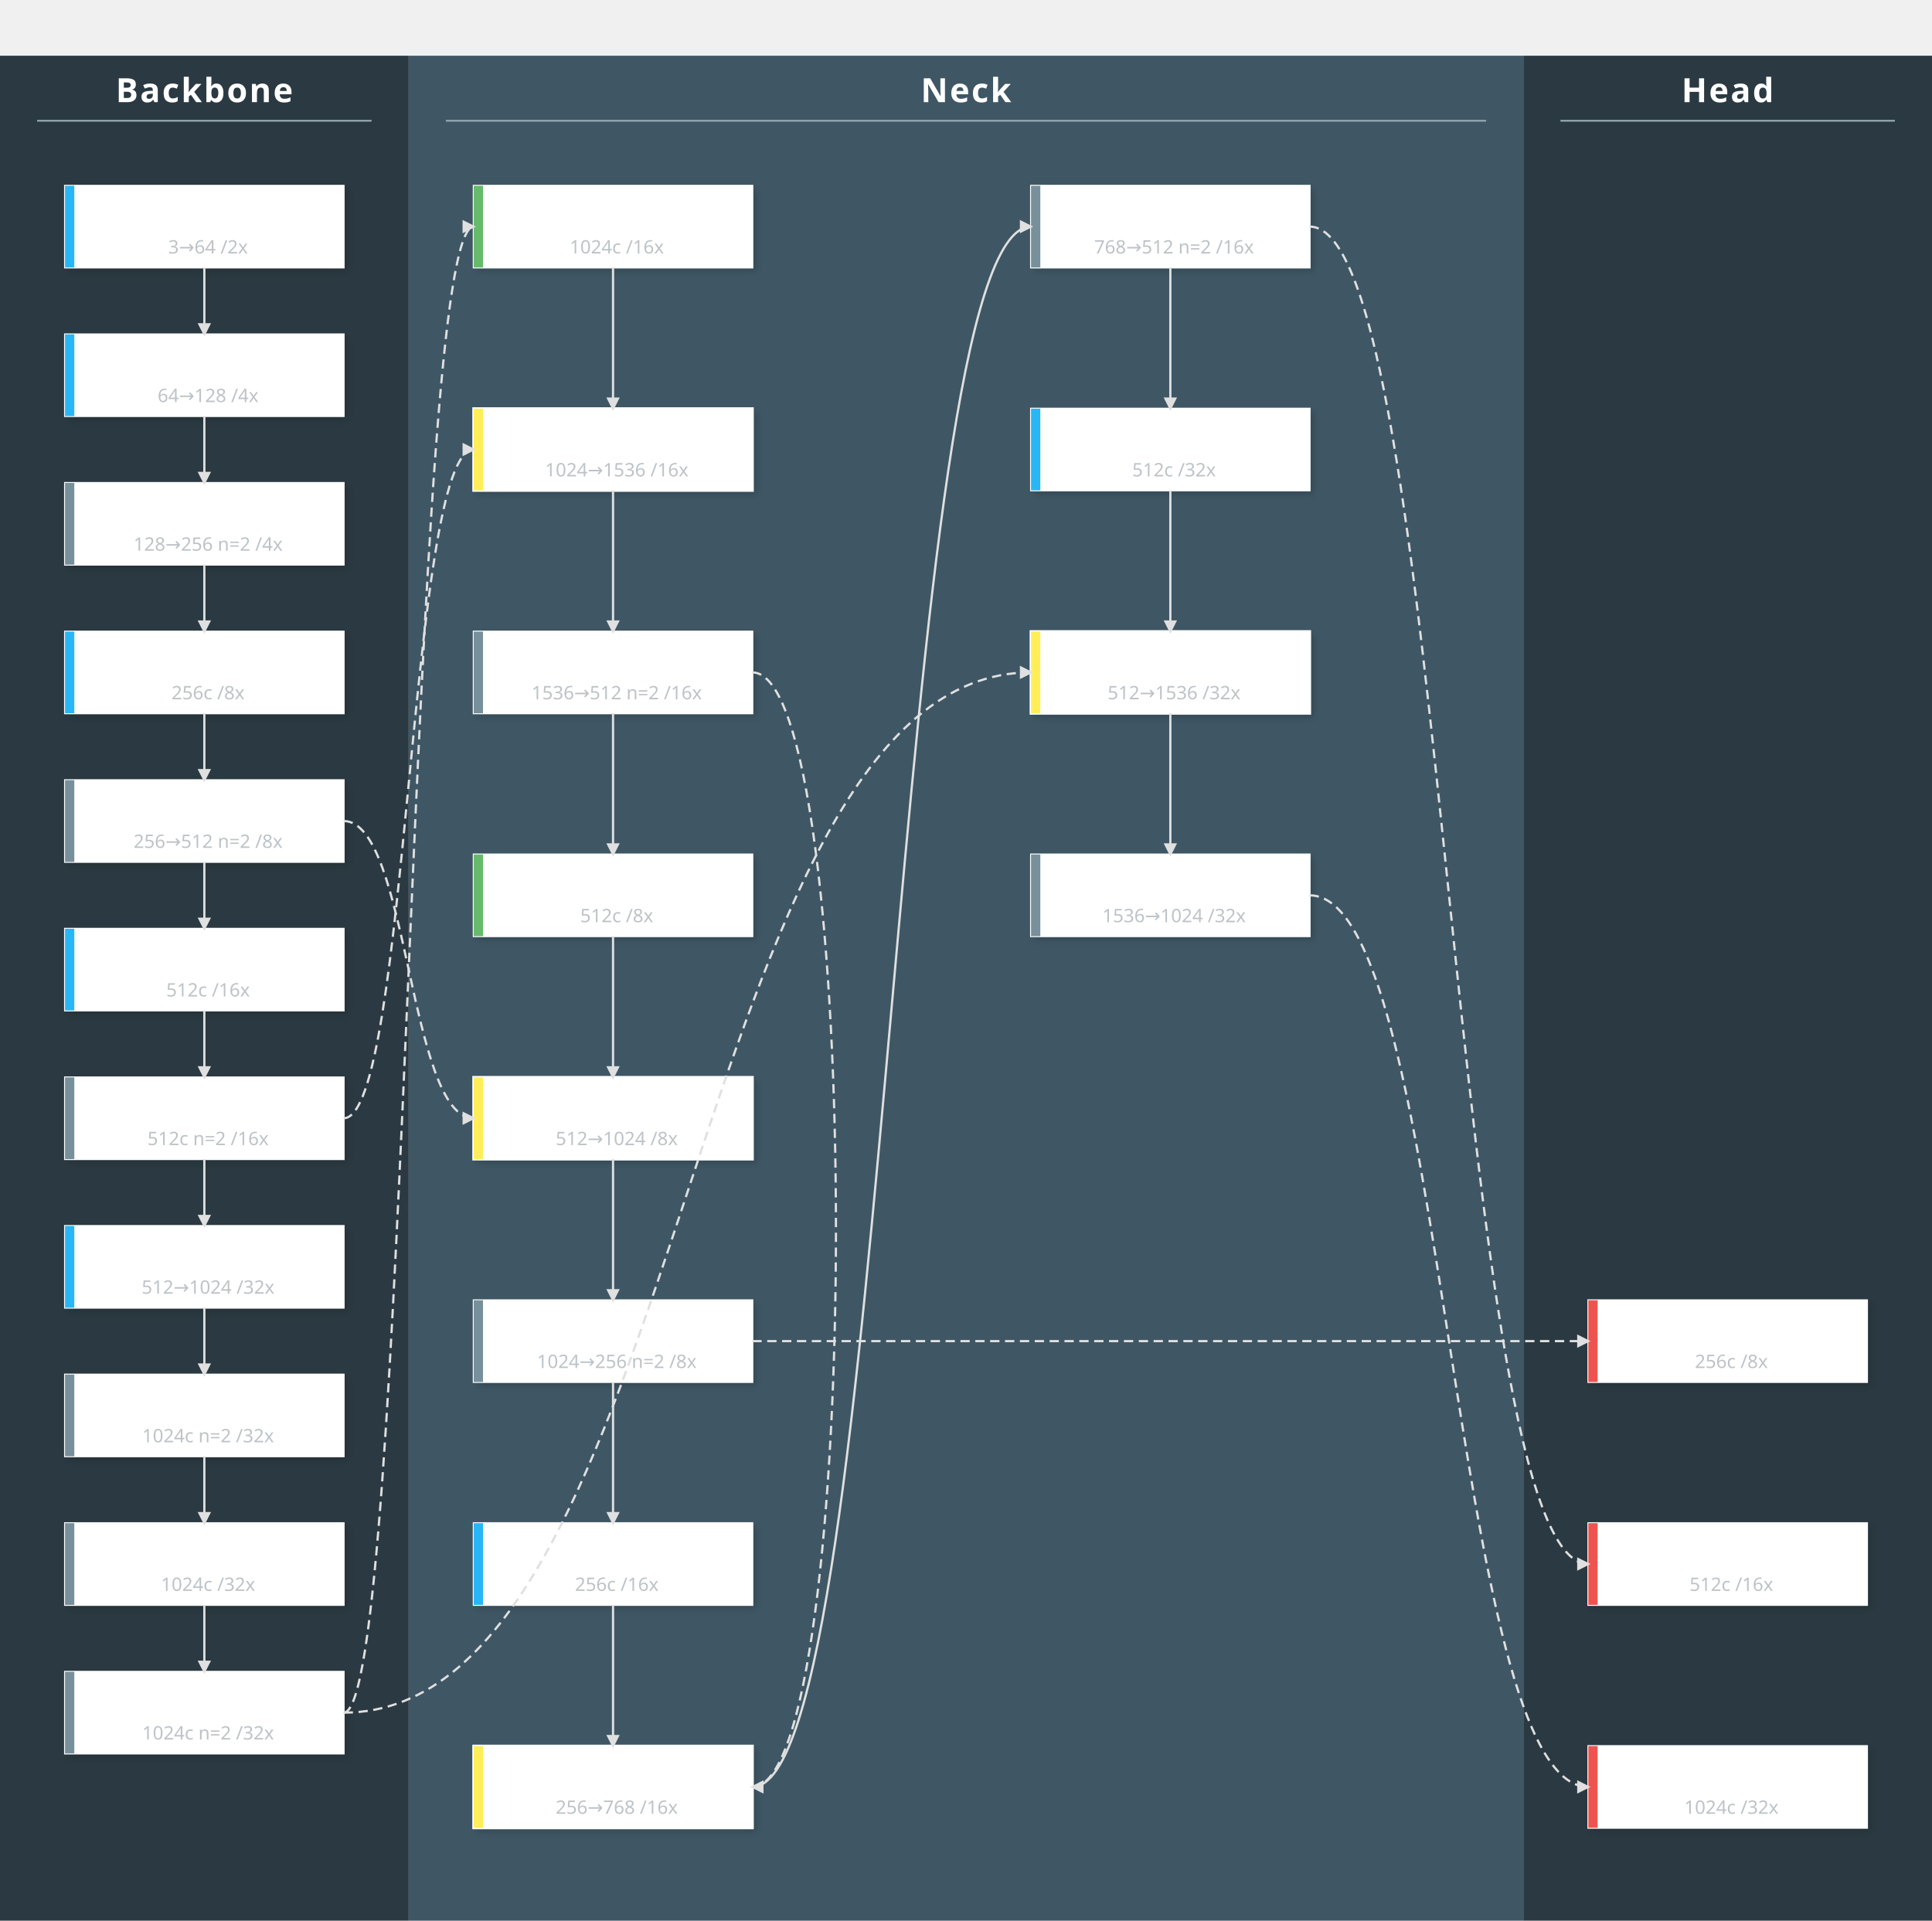
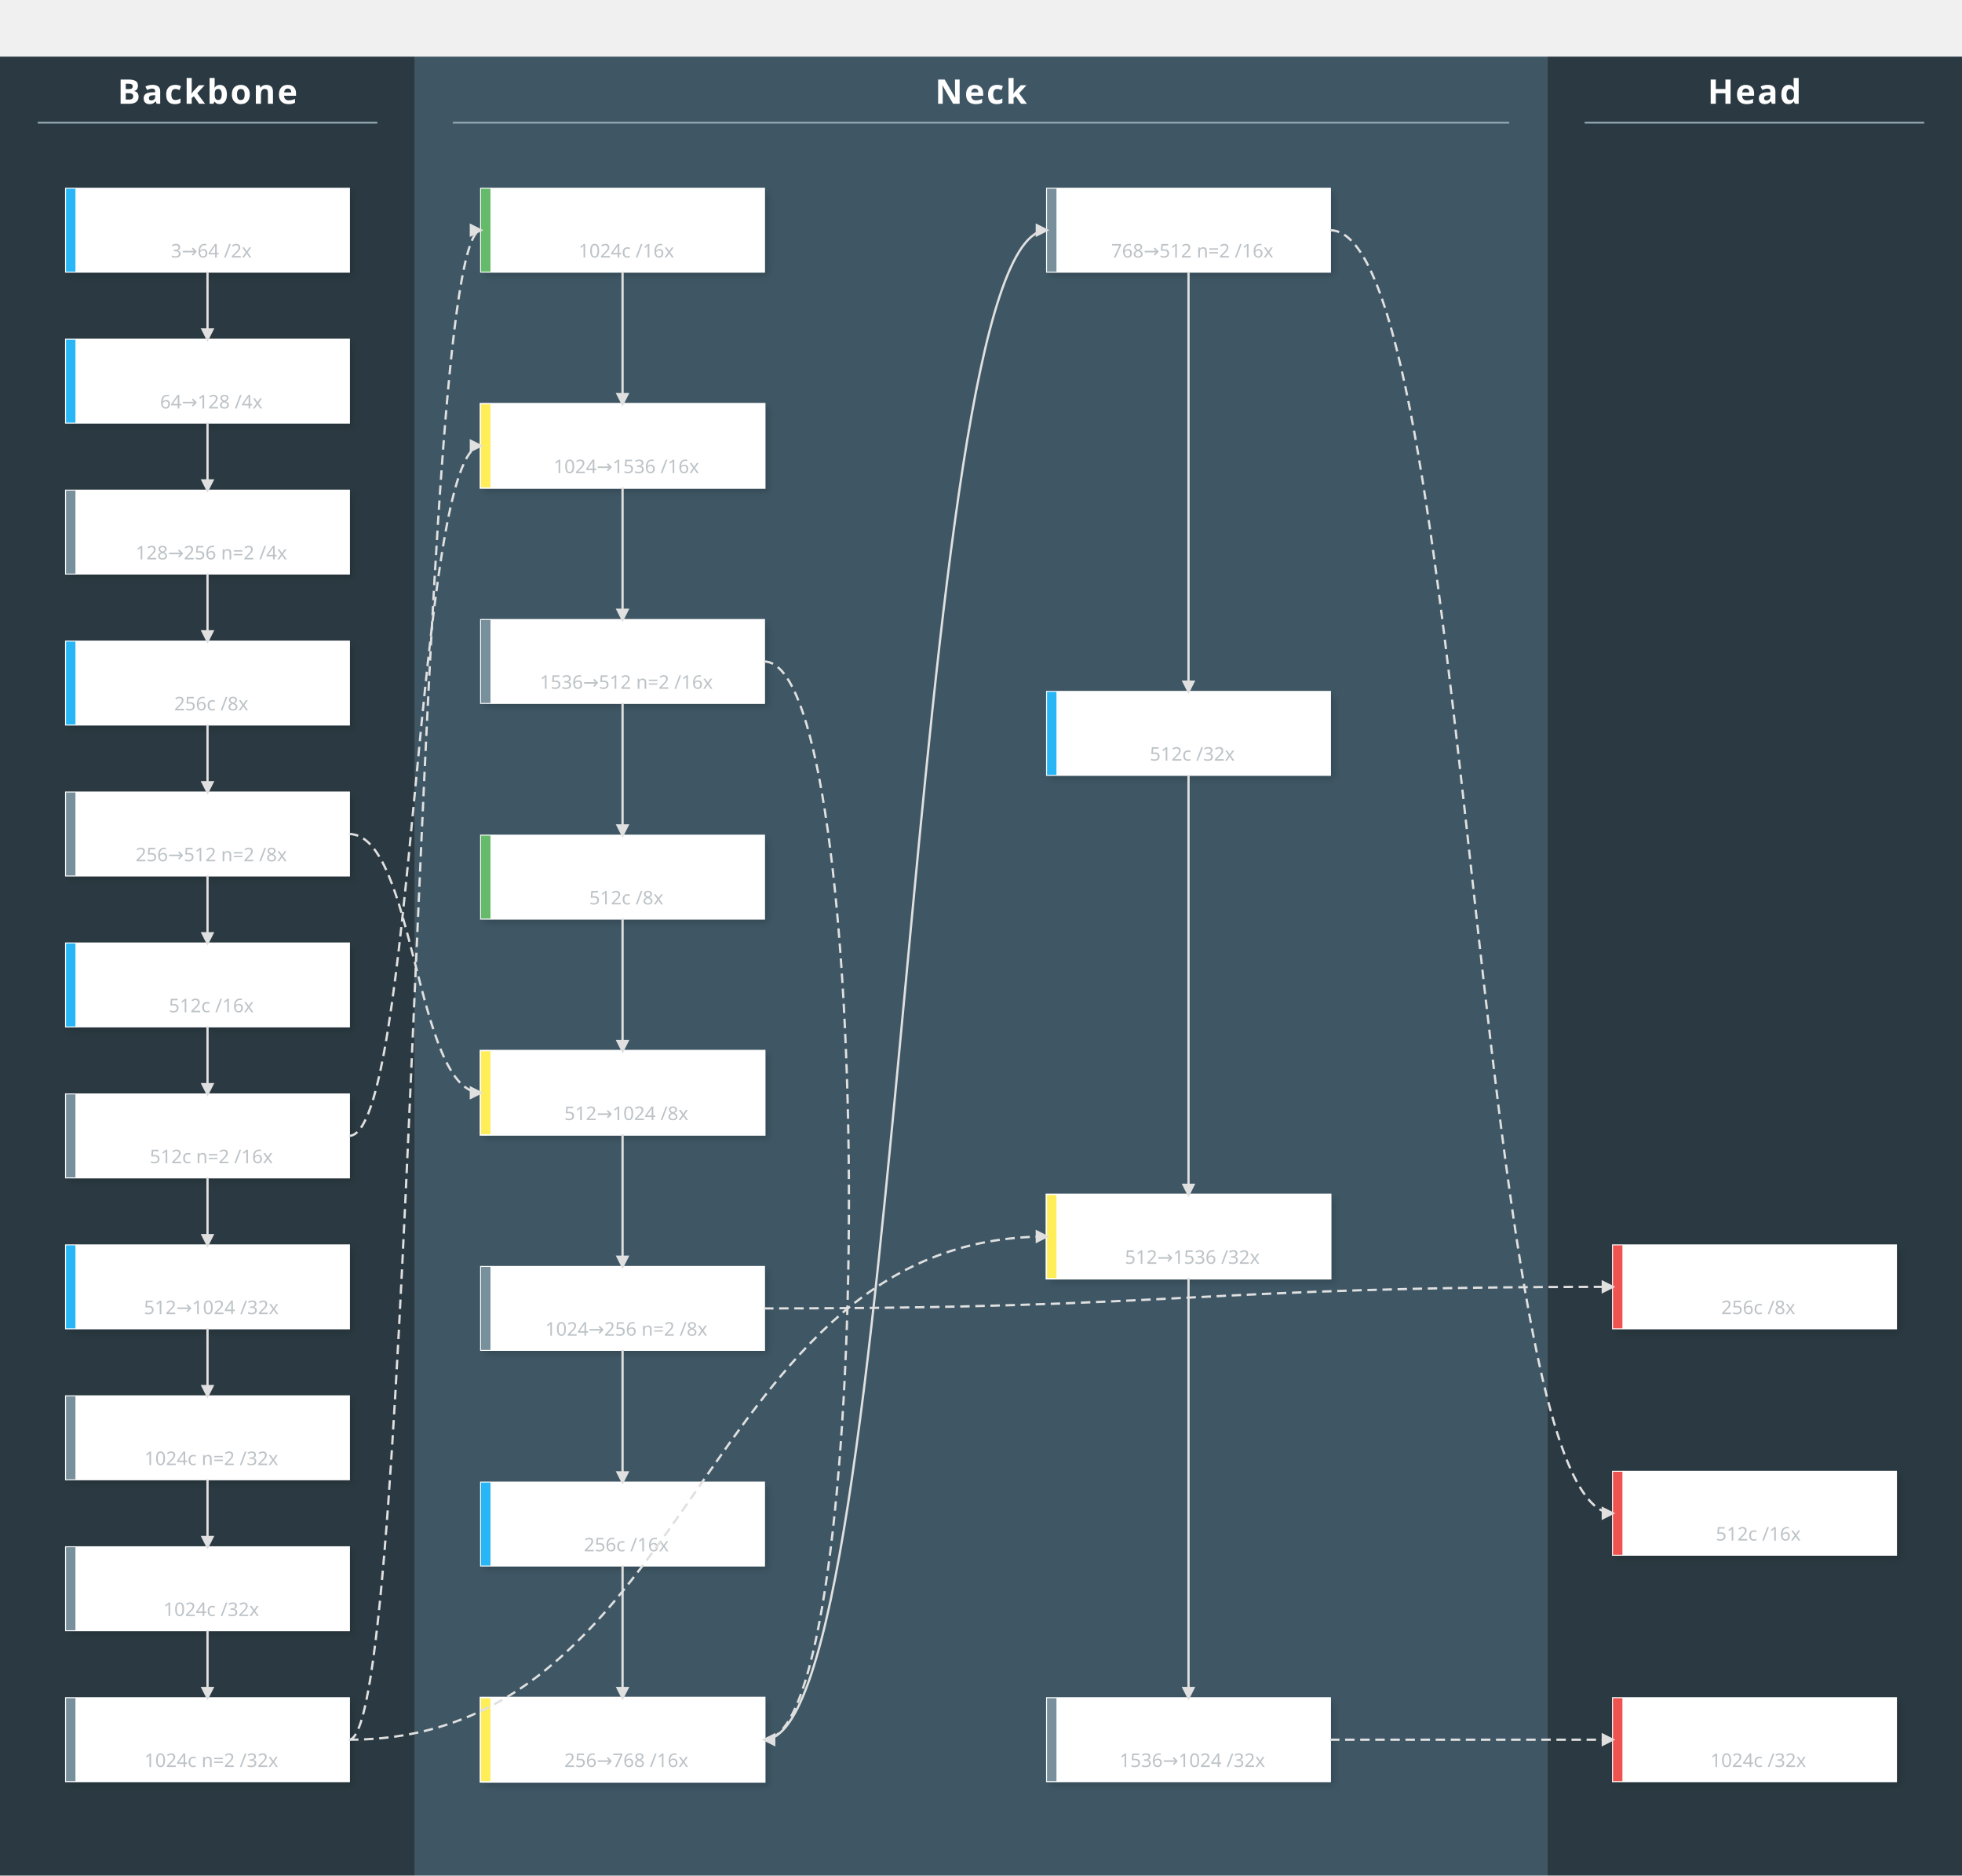
- <svg xmlns="http://www.w3.org/2000/svg" viewBox="0 0 1040 1034">
+ <svg xmlns="http://www.w3.org/2000/svg" viewBox="0 0 1040 994">
  <style>
            text { font-family: "Osifont, 'ISOCPEUR', 'Courier New', sans-serif"; }
        </style>
  <defs>
    <filter id="shadow" x="-20%" y="-20%" width="150%" height="150%">
      <feGaussianBlur in="SourceAlpha" stdDeviation="2" />
      <feOffset dx="2" dy="2" result="offsetblur" />
      <feComponentTransfer>
        <feFuncA type="linear" slope="0.15" />
      </feComponentTransfer>
      <feMerge>
        <feMergeNode />
        <feMergeNode in="SourceGraphic" />
      </feMerge>
    </filter>
    <marker id="arrow" markerWidth="6" markerHeight="6" refX="5" refY="3" orient="auto" markerUnits="strokeWidth">
      <path d="M0,0 L0,6 L6,3 z" fill="#E0E0E0" />
    </marker>
    <linearGradient id="grad_bb" x1="0%" y1="0%" x2="0%" y2="100%">
      <stop offset="0%" style="stop-color:#FFFFFF;stop-opacity:1" />
      <stop offset="100%" style="stop-color:#FFFFFF;stop-opacity:1" />
    </linearGradient>
    <linearGradient id="grad_neck" x1="0%" y1="0%" x2="0%" y2="100%">
      <stop offset="0%" style="stop-color:#FFFFFF;stop-opacity:1" />
      <stop offset="100%" style="stop-color:#FFFFFF;stop-opacity:1" />
    </linearGradient>
    <linearGradient id="grad_head" x1="0%" y1="0%" x2="0%" y2="100%">
      <stop offset="0%" style="stop-color:#FFFFFF;stop-opacity:1" />
      <stop offset="100%" style="stop-color:#FFFFFF;stop-opacity:1" />
    </linearGradient>
    <linearGradient id="grad_concat" x1="0%" y1="0%" x2="0%" y2="100%">
      <stop offset="0%" style="stop-color:#FFFFFF;stop-opacity:1" />
      <stop offset="100%" style="stop-color:#FFFFFF;stop-opacity:1" />
    </linearGradient>
    <linearGradient id="grad_node" x1="0%" y1="0%" x2="0%" y2="100%">
      <stop offset="0%" style="stop-color:#FFFFFF;stop-opacity:1" />
      <stop offset="100%" style="stop-color:#FFFFFF;stop-opacity:1" />
    </linearGradient>
  </defs>
-   <rect x="820" y="30" width="220" height="1004" fill="#2B3A42" />
-   <rect x="220" y="30" width="600" height="1004" fill="#3F5765" />
-   <rect x="0" y="30" width="220" height="1004" fill="#2B3A42" />
+   <rect x="820" y="30" width="220" height="964" fill="#2B3A42" />
+   <rect x="220" y="30" width="600" height="964" fill="#3F5765" />
+   <rect x="0" y="30" width="220" height="964" fill="#2B3A42" />
  <rect x="35.0" y="100" width="150" height="44" rx="0" fill="url(#grad_bb)" stroke="#FFFFFF" stroke-width="1.0" filter="url(#shadow)" />
  <clipPath id="clip_35_100">
    <rect x="35.0" y="100" width="150" height="44" rx="0" />
  </clipPath>
  <rect x="35.0" y="100" width="5" height="44" fill="#29B6F6" clip-path="url(#clip_35_100)" />
  <text x="112.0" y="114.0" font-weight="bold" font-size="14" fill="#FFFFFF" text-anchor="middle" dominant-baseline="middle">Conv</text>
  <text x="112.0" y="133.0" font-size="10" fill="#BDC3C7" text-anchor="middle" dominant-baseline="middle">3→64 /2x</text>
  <rect x="35.0" y="180" width="150" height="44" rx="0" fill="url(#grad_bb)" stroke="#FFFFFF" stroke-width="1.0" filter="url(#shadow)" />
  <clipPath id="clip_35_180">
    <rect x="35.0" y="180" width="150" height="44" rx="0" />
  </clipPath>
  <rect x="35.0" y="180" width="5" height="44" fill="#29B6F6" clip-path="url(#clip_35_180)" />
  <text x="112.0" y="194.0" font-weight="bold" font-size="14" fill="#FFFFFF" text-anchor="middle" dominant-baseline="middle">Conv</text>
  <text x="112.0" y="213.0" font-size="10" fill="#BDC3C7" text-anchor="middle" dominant-baseline="middle">64→128 /4x</text>
  <rect x="35.0" y="260" width="150" height="44" rx="0" fill="url(#grad_bb)" stroke="#FFFFFF" stroke-width="1.0" filter="url(#shadow)" />
  <clipPath id="clip_35_260">
    <rect x="35.0" y="260" width="150" height="44" rx="0" />
  </clipPath>
  <rect x="35.0" y="260" width="5" height="44" fill="#78909C" clip-path="url(#clip_35_260)" />
  <text x="112.0" y="274.0" font-weight="bold" font-size="14" fill="#FFFFFF" text-anchor="middle" dominant-baseline="middle">C3k2</text>
  <text x="112.0" y="293.0" font-size="10" fill="#BDC3C7" text-anchor="middle" dominant-baseline="middle">128→256 n=2 /4x</text>
  <rect x="35.0" y="340" width="150" height="44" rx="0" fill="url(#grad_bb)" stroke="#FFFFFF" stroke-width="1.0" filter="url(#shadow)" />
  <clipPath id="clip_35_340">
    <rect x="35.0" y="340" width="150" height="44" rx="0" />
  </clipPath>
  <rect x="35.0" y="340" width="5" height="44" fill="#29B6F6" clip-path="url(#clip_35_340)" />
  <text x="112.0" y="354.0" font-weight="bold" font-size="14" fill="#FFFFFF" text-anchor="middle" dominant-baseline="middle">Conv</text>
  <text x="112.0" y="373.0" font-size="10" fill="#BDC3C7" text-anchor="middle" dominant-baseline="middle">256c /8x</text>
  <rect x="35.0" y="420" width="150" height="44" rx="0" fill="url(#grad_bb)" stroke="#FFFFFF" stroke-width="1.0" filter="url(#shadow)" />
  <clipPath id="clip_35_420">
    <rect x="35.0" y="420" width="150" height="44" rx="0" />
  </clipPath>
  <rect x="35.0" y="420" width="5" height="44" fill="#78909C" clip-path="url(#clip_35_420)" />
  <text x="112.0" y="434.0" font-weight="bold" font-size="14" fill="#FFFFFF" text-anchor="middle" dominant-baseline="middle">C3k2</text>
  <text x="112.0" y="453.0" font-size="10" fill="#BDC3C7" text-anchor="middle" dominant-baseline="middle">256→512 n=2 /8x</text>
  <rect x="35.0" y="500" width="150" height="44" rx="0" fill="url(#grad_bb)" stroke="#FFFFFF" stroke-width="1.0" filter="url(#shadow)" />
  <clipPath id="clip_35_500">
    <rect x="35.0" y="500" width="150" height="44" rx="0" />
  </clipPath>
  <rect x="35.0" y="500" width="5" height="44" fill="#29B6F6" clip-path="url(#clip_35_500)" />
  <text x="112.0" y="514.0" font-weight="bold" font-size="14" fill="#FFFFFF" text-anchor="middle" dominant-baseline="middle">Conv</text>
  <text x="112.0" y="533.0" font-size="10" fill="#BDC3C7" text-anchor="middle" dominant-baseline="middle">512c /16x</text>
  <rect x="35.0" y="580" width="150" height="44" rx="0" fill="url(#grad_bb)" stroke="#FFFFFF" stroke-width="1.0" filter="url(#shadow)" />
  <clipPath id="clip_35_580">
    <rect x="35.0" y="580" width="150" height="44" rx="0" />
  </clipPath>
  <rect x="35.0" y="580" width="5" height="44" fill="#78909C" clip-path="url(#clip_35_580)" />
  <text x="112.0" y="594.0" font-weight="bold" font-size="14" fill="#FFFFFF" text-anchor="middle" dominant-baseline="middle">C3k2</text>
  <text x="112.0" y="613.0" font-size="10" fill="#BDC3C7" text-anchor="middle" dominant-baseline="middle">512c n=2 /16x</text>
  <rect x="35.0" y="660" width="150" height="44" rx="0" fill="url(#grad_bb)" stroke="#FFFFFF" stroke-width="1.0" filter="url(#shadow)" />
  <clipPath id="clip_35_660">
    <rect x="35.0" y="660" width="150" height="44" rx="0" />
  </clipPath>
  <rect x="35.0" y="660" width="5" height="44" fill="#29B6F6" clip-path="url(#clip_35_660)" />
  <text x="112.0" y="674.0" font-weight="bold" font-size="14" fill="#FFFFFF" text-anchor="middle" dominant-baseline="middle">Conv</text>
  <text x="112.0" y="693.0" font-size="10" fill="#BDC3C7" text-anchor="middle" dominant-baseline="middle">512→1024 /32x</text>
  <rect x="35.0" y="740" width="150" height="44" rx="0" fill="url(#grad_bb)" stroke="#FFFFFF" stroke-width="1.0" filter="url(#shadow)" />
  <clipPath id="clip_35_740">
    <rect x="35.0" y="740" width="150" height="44" rx="0" />
  </clipPath>
  <rect x="35.0" y="740" width="5" height="44" fill="#78909C" clip-path="url(#clip_35_740)" />
  <text x="112.0" y="754.0" font-weight="bold" font-size="14" fill="#FFFFFF" text-anchor="middle" dominant-baseline="middle">C3k2</text>
  <text x="112.0" y="773.0" font-size="10" fill="#BDC3C7" text-anchor="middle" dominant-baseline="middle">1024c n=2 /32x</text>
  <rect x="35.0" y="820" width="150" height="44" rx="0" fill="url(#grad_bb)" stroke="#FFFFFF" stroke-width="1.0" filter="url(#shadow)" />
  <clipPath id="clip_35_820">
    <rect x="35.0" y="820" width="150" height="44" rx="0" />
  </clipPath>
  <rect x="35.0" y="820" width="5" height="44" fill="#78909C" clip-path="url(#clip_35_820)" />
  <text x="112.0" y="834.0" font-weight="bold" font-size="14" fill="#FFFFFF" text-anchor="middle" dominant-baseline="middle">SPPF</text>
  <text x="112.0" y="853.0" font-size="10" fill="#BDC3C7" text-anchor="middle" dominant-baseline="middle">1024c /32x</text>
  <rect x="35.0" y="900" width="150" height="44" rx="0" fill="url(#grad_bb)" stroke="#FFFFFF" stroke-width="1.0" filter="url(#shadow)" />
  <clipPath id="clip_35_900">
    <rect x="35.0" y="900" width="150" height="44" rx="0" />
  </clipPath>
  <rect x="35.0" y="900" width="5" height="44" fill="#78909C" clip-path="url(#clip_35_900)" />
  <text x="112.0" y="914.0" font-weight="bold" font-size="14" fill="#FFFFFF" text-anchor="middle" dominant-baseline="middle">C2PSA</text>
  <text x="112.0" y="933.0" font-size="10" fill="#BDC3C7" text-anchor="middle" dominant-baseline="middle">1024c n=2 /32x</text>
  <rect x="255.0" y="100" width="150" height="44" rx="0" fill="url(#grad_neck)" stroke="#FFFFFF" stroke-width="1.0" filter="url(#shadow)" />
  <clipPath id="clip_255_100">
    <rect x="255.0" y="100" width="150" height="44" rx="0" />
  </clipPath>
  <rect x="255.0" y="100" width="5" height="44" fill="#66BB6A" clip-path="url(#clip_255_100)" />
  <text x="332.0" y="114.0" font-weight="bold" font-size="14" fill="#FFFFFF" text-anchor="middle" dominant-baseline="middle">nn.Upsample</text>
  <text x="332.0" y="133.0" font-size="10" fill="#BDC3C7" text-anchor="middle" dominant-baseline="middle">1024c /16x</text>
-   <rect x="255.0" y="220" width="150" height="44" rx="0" fill="url(#grad_concat)" stroke="#FFFFFF" stroke-width="1.5" filter="url(#shadow)" />
-   <clipPath id="clip_255_220">
-     <rect x="255.0" y="220" width="150" height="44" rx="0" />
-   </clipPath>
-   <rect x="255.0" y="220" width="5" height="44" fill="#FFEE58" clip-path="url(#clip_255_220)" />
-   <text x="332.0" y="234.0" font-weight="bold" font-size="14" fill="#FFFFFF" text-anchor="middle" dominant-baseline="middle">Concat</text>
-   <text x="332.0" y="253.0" font-size="10" fill="#BDC3C7" text-anchor="middle" dominant-baseline="middle">1024→1536 /16x</text>
-   <rect x="255.0" y="340" width="150" height="44" rx="0" fill="url(#grad_neck)" stroke="#FFFFFF" stroke-width="1.0" filter="url(#shadow)" />
-   <clipPath id="clip_255_340">
-     <rect x="255.0" y="340" width="150" height="44" rx="0" />
-   </clipPath>
-   <rect x="255.0" y="340" width="5" height="44" fill="#78909C" clip-path="url(#clip_255_340)" />
-   <text x="332.0" y="354.0" font-weight="bold" font-size="14" fill="#FFFFFF" text-anchor="middle" dominant-baseline="middle">C3k2</text>
-   <text x="332.0" y="373.0" font-size="10" fill="#BDC3C7" text-anchor="middle" dominant-baseline="middle">1536→512 n=2 /16x</text>
-   <rect x="255.0" y="460" width="150" height="44" rx="0" fill="url(#grad_neck)" stroke="#FFFFFF" stroke-width="1.0" filter="url(#shadow)" />
-   <clipPath id="clip_255_460">
-     <rect x="255.0" y="460" width="150" height="44" rx="0" />
-   </clipPath>
-   <rect x="255.0" y="460" width="5" height="44" fill="#66BB6A" clip-path="url(#clip_255_460)" />
-   <text x="332.0" y="474.0" font-weight="bold" font-size="14" fill="#FFFFFF" text-anchor="middle" dominant-baseline="middle">nn.Upsample</text>
-   <text x="332.0" y="493.0" font-size="10" fill="#BDC3C7" text-anchor="middle" dominant-baseline="middle">512c /8x</text>
-   <rect x="255.0" y="580" width="150" height="44" rx="0" fill="url(#grad_concat)" stroke="#FFFFFF" stroke-width="1.5" filter="url(#shadow)" />
-   <clipPath id="clip_255_580">
-     <rect x="255.0" y="580" width="150" height="44" rx="0" />
-   </clipPath>
-   <rect x="255.0" y="580" width="5" height="44" fill="#FFEE58" clip-path="url(#clip_255_580)" />
-   <text x="332.0" y="594.0" font-weight="bold" font-size="14" fill="#FFFFFF" text-anchor="middle" dominant-baseline="middle">Concat</text>
-   <text x="332.0" y="613.0" font-size="10" fill="#BDC3C7" text-anchor="middle" dominant-baseline="middle">512→1024 /8x</text>
-   <rect x="255.0" y="700" width="150" height="44" rx="0" fill="url(#grad_neck)" stroke="#FFFFFF" stroke-width="1.0" filter="url(#shadow)" />
-   <clipPath id="clip_255_700">
-     <rect x="255.0" y="700" width="150" height="44" rx="0" />
-   </clipPath>
-   <rect x="255.0" y="700" width="5" height="44" fill="#78909C" clip-path="url(#clip_255_700)" />
-   <text x="332.0" y="714.0" font-weight="bold" font-size="14" fill="#FFFFFF" text-anchor="middle" dominant-baseline="middle">C3k2</text>
-   <text x="332.0" y="733.0" font-size="10" fill="#BDC3C7" text-anchor="middle" dominant-baseline="middle">1024→256 n=2 /8x</text>
-   <rect x="255.0" y="820" width="150" height="44" rx="0" fill="url(#grad_neck)" stroke="#FFFFFF" stroke-width="1.0" filter="url(#shadow)" />
-   <clipPath id="clip_255_820">
-     <rect x="255.0" y="820" width="150" height="44" rx="0" />
-   </clipPath>
-   <rect x="255.0" y="820" width="5" height="44" fill="#29B6F6" clip-path="url(#clip_255_820)" />
-   <text x="332.0" y="834.0" font-weight="bold" font-size="14" fill="#FFFFFF" text-anchor="middle" dominant-baseline="middle">Conv</text>
-   <text x="332.0" y="853.0" font-size="10" fill="#BDC3C7" text-anchor="middle" dominant-baseline="middle">256c /16x</text>
-   <rect x="255.0" y="940" width="150" height="44" rx="0" fill="url(#grad_concat)" stroke="#FFFFFF" stroke-width="1.5" filter="url(#shadow)" />
-   <clipPath id="clip_255_940">
-     <rect x="255.0" y="940" width="150" height="44" rx="0" />
-   </clipPath>
-   <rect x="255.0" y="940" width="5" height="44" fill="#FFEE58" clip-path="url(#clip_255_940)" />
-   <text x="332.0" y="954.0" font-weight="bold" font-size="14" fill="#FFFFFF" text-anchor="middle" dominant-baseline="middle">Concat</text>
-   <text x="332.0" y="973.0" font-size="10" fill="#BDC3C7" text-anchor="middle" dominant-baseline="middle">256→768 /16x</text>
+   <rect x="255.0" y="214.286" width="150" height="44" rx="0" fill="url(#grad_concat)" stroke="#FFFFFF" stroke-width="1.5" filter="url(#shadow)" />
+   <clipPath id="clip_255_214">
+     <rect x="255.0" y="214.286" width="150" height="44" rx="0" />
+   </clipPath>
+   <rect x="255.0" y="214.286" width="5" height="44" fill="#FFEE58" clip-path="url(#clip_255_214)" />
+   <text x="332.0" y="228.286" font-weight="bold" font-size="14" fill="#FFFFFF" text-anchor="middle" dominant-baseline="middle">Concat</text>
+   <text x="332.0" y="247.286" font-size="10" fill="#BDC3C7" text-anchor="middle" dominant-baseline="middle">1024→1536 /16x</text>
+   <rect x="255.0" y="328.571" width="150" height="44" rx="0" fill="url(#grad_neck)" stroke="#FFFFFF" stroke-width="1.0" filter="url(#shadow)" />
+   <clipPath id="clip_255_328">
+     <rect x="255.0" y="328.571" width="150" height="44" rx="0" />
+   </clipPath>
+   <rect x="255.0" y="328.571" width="5" height="44" fill="#78909C" clip-path="url(#clip_255_328)" />
+   <text x="332.0" y="342.571" font-weight="bold" font-size="14" fill="#FFFFFF" text-anchor="middle" dominant-baseline="middle">C3k2</text>
+   <text x="332.0" y="361.571" font-size="10" fill="#BDC3C7" text-anchor="middle" dominant-baseline="middle">1536→512 n=2 /16x</text>
+   <rect x="255.0" y="442.857" width="150" height="44" rx="0" fill="url(#grad_neck)" stroke="#FFFFFF" stroke-width="1.0" filter="url(#shadow)" />
+   <clipPath id="clip_255_442">
+     <rect x="255.0" y="442.857" width="150" height="44" rx="0" />
+   </clipPath>
+   <rect x="255.0" y="442.857" width="5" height="44" fill="#66BB6A" clip-path="url(#clip_255_442)" />
+   <text x="332.0" y="456.857" font-weight="bold" font-size="14" fill="#FFFFFF" text-anchor="middle" dominant-baseline="middle">nn.Upsample</text>
+   <text x="332.0" y="475.857" font-size="10" fill="#BDC3C7" text-anchor="middle" dominant-baseline="middle">512c /8x</text>
+   <rect x="255.0" y="557.143" width="150" height="44" rx="0" fill="url(#grad_concat)" stroke="#FFFFFF" stroke-width="1.5" filter="url(#shadow)" />
+   <clipPath id="clip_255_557">
+     <rect x="255.0" y="557.143" width="150" height="44" rx="0" />
+   </clipPath>
+   <rect x="255.0" y="557.143" width="5" height="44" fill="#FFEE58" clip-path="url(#clip_255_557)" />
+   <text x="332.0" y="571.143" font-weight="bold" font-size="14" fill="#FFFFFF" text-anchor="middle" dominant-baseline="middle">Concat</text>
+   <text x="332.0" y="590.143" font-size="10" fill="#BDC3C7" text-anchor="middle" dominant-baseline="middle">512→1024 /8x</text>
+   <rect x="255.0" y="671.429" width="150" height="44" rx="0" fill="url(#grad_neck)" stroke="#FFFFFF" stroke-width="1.0" filter="url(#shadow)" />
+   <clipPath id="clip_255_671">
+     <rect x="255.0" y="671.429" width="150" height="44" rx="0" />
+   </clipPath>
+   <rect x="255.0" y="671.429" width="5" height="44" fill="#78909C" clip-path="url(#clip_255_671)" />
+   <text x="332.0" y="685.429" font-weight="bold" font-size="14" fill="#FFFFFF" text-anchor="middle" dominant-baseline="middle">C3k2</text>
+   <text x="332.0" y="704.429" font-size="10" fill="#BDC3C7" text-anchor="middle" dominant-baseline="middle">1024→256 n=2 /8x</text>
+   <rect x="255.0" y="785.714" width="150" height="44" rx="0" fill="url(#grad_neck)" stroke="#FFFFFF" stroke-width="1.0" filter="url(#shadow)" />
+   <clipPath id="clip_255_785">
+     <rect x="255.0" y="785.714" width="150" height="44" rx="0" />
+   </clipPath>
+   <rect x="255.0" y="785.714" width="5" height="44" fill="#29B6F6" clip-path="url(#clip_255_785)" />
+   <text x="332.0" y="799.714" font-weight="bold" font-size="14" fill="#FFFFFF" text-anchor="middle" dominant-baseline="middle">Conv</text>
+   <text x="332.0" y="818.714" font-size="10" fill="#BDC3C7" text-anchor="middle" dominant-baseline="middle">256c /16x</text>
+   <rect x="255.0" y="900" width="150" height="44" rx="0" fill="url(#grad_concat)" stroke="#FFFFFF" stroke-width="1.5" filter="url(#shadow)" />
+   <clipPath id="clip_255_900">
+     <rect x="255.0" y="900" width="150" height="44" rx="0" />
+   </clipPath>
+   <rect x="255.0" y="900" width="5" height="44" fill="#FFEE58" clip-path="url(#clip_255_900)" />
+   <text x="332.0" y="914" font-weight="bold" font-size="14" fill="#FFFFFF" text-anchor="middle" dominant-baseline="middle">Concat</text>
+   <text x="332.0" y="933" font-size="10" fill="#BDC3C7" text-anchor="middle" dominant-baseline="middle">256→768 /16x</text>
  <rect x="555.0" y="100" width="150" height="44" rx="0" fill="url(#grad_neck)" stroke="#FFFFFF" stroke-width="1.0" filter="url(#shadow)" />
  <clipPath id="clip_555_100">
    <rect x="555.0" y="100" width="150" height="44" rx="0" />
  </clipPath>
  <rect x="555.0" y="100" width="5" height="44" fill="#78909C" clip-path="url(#clip_555_100)" />
  <text x="632.0" y="114.0" font-weight="bold" font-size="14" fill="#FFFFFF" text-anchor="middle" dominant-baseline="middle">C3k2</text>
  <text x="632.0" y="133.0" font-size="10" fill="#BDC3C7" text-anchor="middle" dominant-baseline="middle">768→512 n=2 /16x</text>
-   <rect x="555.0" y="220" width="150" height="44" rx="0" fill="url(#grad_neck)" stroke="#FFFFFF" stroke-width="1.0" filter="url(#shadow)" />
-   <clipPath id="clip_555_220">
-     <rect x="555.0" y="220" width="150" height="44" rx="0" />
-   </clipPath>
-   <rect x="555.0" y="220" width="5" height="44" fill="#29B6F6" clip-path="url(#clip_555_220)" />
-   <text x="632.0" y="234.0" font-weight="bold" font-size="14" fill="#FFFFFF" text-anchor="middle" dominant-baseline="middle">Conv</text>
-   <text x="632.0" y="253.0" font-size="10" fill="#BDC3C7" text-anchor="middle" dominant-baseline="middle">512c /32x</text>
-   <rect x="555.0" y="340" width="150" height="44" rx="0" fill="url(#grad_concat)" stroke="#FFFFFF" stroke-width="1.5" filter="url(#shadow)" />
-   <clipPath id="clip_555_340">
-     <rect x="555.0" y="340" width="150" height="44" rx="0" />
-   </clipPath>
-   <rect x="555.0" y="340" width="5" height="44" fill="#FFEE58" clip-path="url(#clip_555_340)" />
-   <text x="632.0" y="354.0" font-weight="bold" font-size="14" fill="#FFFFFF" text-anchor="middle" dominant-baseline="middle">Concat</text>
-   <text x="632.0" y="373.0" font-size="10" fill="#BDC3C7" text-anchor="middle" dominant-baseline="middle">512→1536 /32x</text>
-   <rect x="555.0" y="460" width="150" height="44" rx="0" fill="url(#grad_neck)" stroke="#FFFFFF" stroke-width="1.0" filter="url(#shadow)" />
-   <clipPath id="clip_555_460">
-     <rect x="555.0" y="460" width="150" height="44" rx="0" />
-   </clipPath>
-   <rect x="555.0" y="460" width="5" height="44" fill="#78909C" clip-path="url(#clip_555_460)" />
-   <text x="632.0" y="474.0" font-weight="bold" font-size="14" fill="#FFFFFF" text-anchor="middle" dominant-baseline="middle">C3k2</text>
-   <text x="632.0" y="493.0" font-size="10" fill="#BDC3C7" text-anchor="middle" dominant-baseline="middle">1536→1024 /32x</text>
-   <rect x="855.0" y="700" width="150" height="44" rx="0" fill="url(#grad_head)" stroke="#FFFFFF" stroke-width="1.0" filter="url(#shadow)" />
-   <clipPath id="clip_855_700">
-     <rect x="855.0" y="700" width="150" height="44" rx="0" />
-   </clipPath>
-   <rect x="855.0" y="700" width="5" height="44" fill="#EF5350" clip-path="url(#clip_855_700)" />
-   <text x="932.0" y="714.0" font-weight="bold" font-size="14" fill="#FFFFFF" text-anchor="middle" dominant-baseline="middle">Detect (P3/8)</text>
-   <text x="932.0" y="733.0" font-size="10" fill="#BDC3C7" text-anchor="middle" dominant-baseline="middle">256c /8x</text>
-   <rect x="855.0" y="820" width="150" height="44" rx="0" fill="url(#grad_head)" stroke="#FFFFFF" stroke-width="1.0" filter="url(#shadow)" />
-   <clipPath id="clip_855_820">
-     <rect x="855.0" y="820" width="150" height="44" rx="0" />
-   </clipPath>
-   <rect x="855.0" y="820" width="5" height="44" fill="#EF5350" clip-path="url(#clip_855_820)" />
-   <text x="932.0" y="834.0" font-weight="bold" font-size="14" fill="#FFFFFF" text-anchor="middle" dominant-baseline="middle">Detect (P4/16)</text>
-   <text x="932.0" y="853.0" font-size="10" fill="#BDC3C7" text-anchor="middle" dominant-baseline="middle">512c /16x</text>
-   <rect x="855.0" y="940" width="150" height="44" rx="0" fill="url(#grad_head)" stroke="#FFFFFF" stroke-width="1.0" filter="url(#shadow)" />
-   <clipPath id="clip_855_940">
-     <rect x="855.0" y="940" width="150" height="44" rx="0" />
-   </clipPath>
-   <rect x="855.0" y="940" width="5" height="44" fill="#EF5350" clip-path="url(#clip_855_940)" />
-   <text x="932.0" y="954.0" font-weight="bold" font-size="14" fill="#FFFFFF" text-anchor="middle" dominant-baseline="middle">Detect (P5/32)</text>
-   <text x="932.0" y="973.0" font-size="10" fill="#BDC3C7" text-anchor="middle" dominant-baseline="middle">1024c /32x</text>
+   <rect x="555.0" y="366.667" width="150" height="44" rx="0" fill="url(#grad_neck)" stroke="#FFFFFF" stroke-width="1.0" filter="url(#shadow)" />
+   <clipPath id="clip_555_366">
+     <rect x="555.0" y="366.667" width="150" height="44" rx="0" />
+   </clipPath>
+   <rect x="555.0" y="366.667" width="5" height="44" fill="#29B6F6" clip-path="url(#clip_555_366)" />
+   <text x="632.0" y="380.667" font-weight="bold" font-size="14" fill="#FFFFFF" text-anchor="middle" dominant-baseline="middle">Conv</text>
+   <text x="632.0" y="399.667" font-size="10" fill="#BDC3C7" text-anchor="middle" dominant-baseline="middle">512c /32x</text>
+   <rect x="555.0" y="633.333" width="150" height="44" rx="0" fill="url(#grad_concat)" stroke="#FFFFFF" stroke-width="1.5" filter="url(#shadow)" />
+   <clipPath id="clip_555_633">
+     <rect x="555.0" y="633.333" width="150" height="44" rx="0" />
+   </clipPath>
+   <rect x="555.0" y="633.333" width="5" height="44" fill="#FFEE58" clip-path="url(#clip_555_633)" />
+   <text x="632.0" y="647.333" font-weight="bold" font-size="14" fill="#FFFFFF" text-anchor="middle" dominant-baseline="middle">Concat</text>
+   <text x="632.0" y="666.333" font-size="10" fill="#BDC3C7" text-anchor="middle" dominant-baseline="middle">512→1536 /32x</text>
+   <rect x="555.0" y="900.0" width="150" height="44" rx="0" fill="url(#grad_neck)" stroke="#FFFFFF" stroke-width="1.0" filter="url(#shadow)" />
+   <clipPath id="clip_555_900">
+     <rect x="555.0" y="900.0" width="150" height="44" rx="0" />
+   </clipPath>
+   <rect x="555.0" y="900.0" width="5" height="44" fill="#78909C" clip-path="url(#clip_555_900)" />
+   <text x="632.0" y="914.0" font-weight="bold" font-size="14" fill="#FFFFFF" text-anchor="middle" dominant-baseline="middle">C3k2</text>
+   <text x="632.0" y="933.0" font-size="10" fill="#BDC3C7" text-anchor="middle" dominant-baseline="middle">1536→1024 /32x</text>
+   <rect x="855.0" y="660" width="150" height="44" rx="0" fill="url(#grad_head)" stroke="#FFFFFF" stroke-width="1.0" filter="url(#shadow)" />
+   <clipPath id="clip_855_660">
+     <rect x="855.0" y="660" width="150" height="44" rx="0" />
+   </clipPath>
+   <rect x="855.0" y="660" width="5" height="44" fill="#EF5350" clip-path="url(#clip_855_660)" />
+   <text x="932.0" y="674" font-weight="bold" font-size="14" fill="#FFFFFF" text-anchor="middle" dominant-baseline="middle">Detect (P3/8)</text>
+   <text x="932.0" y="693" font-size="10" fill="#BDC3C7" text-anchor="middle" dominant-baseline="middle">256c /8x</text>
+   <rect x="855.0" y="780" width="150" height="44" rx="0" fill="url(#grad_head)" stroke="#FFFFFF" stroke-width="1.0" filter="url(#shadow)" />
+   <clipPath id="clip_855_780">
+     <rect x="855.0" y="780" width="150" height="44" rx="0" />
+   </clipPath>
+   <rect x="855.0" y="780" width="5" height="44" fill="#EF5350" clip-path="url(#clip_855_780)" />
+   <text x="932.0" y="794" font-weight="bold" font-size="14" fill="#FFFFFF" text-anchor="middle" dominant-baseline="middle">Detect (P4/16)</text>
+   <text x="932.0" y="813" font-size="10" fill="#BDC3C7" text-anchor="middle" dominant-baseline="middle">512c /16x</text>
+   <rect x="855.0" y="900" width="150" height="44" rx="0" fill="url(#grad_head)" stroke="#FFFFFF" stroke-width="1.0" filter="url(#shadow)" />
+   <clipPath id="clip_855_900">
+     <rect x="855.0" y="900" width="150" height="44" rx="0" />
+   </clipPath>
+   <rect x="855.0" y="900" width="5" height="44" fill="#EF5350" clip-path="url(#clip_855_900)" />
+   <text x="932.0" y="914" font-weight="bold" font-size="14" fill="#FFFFFF" text-anchor="middle" dominant-baseline="middle">Detect (P5/32)</text>
+   <text x="932.0" y="933" font-size="10" fill="#BDC3C7" text-anchor="middle" dominant-baseline="middle">1024c /32x</text>
  <path d="M 110.0 144 L 110.0 180" stroke="#E0E0E0" stroke-width="1.2" fill="none" marker-end="url(#arrow)" />
  <path d="M 110.0 224 L 110.0 260" stroke="#E0E0E0" stroke-width="1.2" fill="none" marker-end="url(#arrow)" />
  <path d="M 110.0 304 L 110.0 340" stroke="#E0E0E0" stroke-width="1.2" fill="none" marker-end="url(#arrow)" />
  <path d="M 110.0 384 L 110.0 420" stroke="#E0E0E0" stroke-width="1.2" fill="none" marker-end="url(#arrow)" />
  <path d="M 110.0 464 L 110.0 500" stroke="#E0E0E0" stroke-width="1.2" fill="none" marker-end="url(#arrow)" />
  <path d="M 110.0 544 L 110.0 580" stroke="#E0E0E0" stroke-width="1.2" fill="none" marker-end="url(#arrow)" />
  <path d="M 110.0 624 L 110.0 660" stroke="#E0E0E0" stroke-width="1.2" fill="none" marker-end="url(#arrow)" />
  <path d="M 110.0 704 L 110.0 740" stroke="#E0E0E0" stroke-width="1.2" fill="none" marker-end="url(#arrow)" />
  <path d="M 110.0 784 L 110.0 820" stroke="#E0E0E0" stroke-width="1.2" fill="none" marker-end="url(#arrow)" />
  <path d="M 110.0 864 L 110.0 900" stroke="#E0E0E0" stroke-width="1.2" fill="none" marker-end="url(#arrow)" />
  <path d="M 185.0 922.0 C 220.0 922.0, 220.0 122.0, 255.0 122.0" stroke="#E0E0E0" stroke-width="1.2" fill="none" stroke-dasharray="5,3" marker-end="url(#arrow)" />
-   <path d="M 330.0 144 L 330.0 220" stroke="#E0E0E0" stroke-width="1.2" fill="none" marker-end="url(#arrow)" />
-   <path d="M 185.0 602.0 C 220.0 602.0, 220.0 242.0, 255.0 242.0" stroke="#E0E0E0" stroke-width="1.2" fill="none" stroke-dasharray="5,3" marker-end="url(#arrow)" />
-   <path d="M 330.0 264 L 330.0 340" stroke="#E0E0E0" stroke-width="1.2" fill="none" marker-end="url(#arrow)" />
-   <path d="M 330.0 384 L 330.0 460" stroke="#E0E0E0" stroke-width="1.2" fill="none" marker-end="url(#arrow)" />
-   <path d="M 330.0 504 L 330.0 580" stroke="#E0E0E0" stroke-width="1.2" fill="none" marker-end="url(#arrow)" />
-   <path d="M 185.0 442.0 C 220.0 442.0, 220.0 602.0, 255.0 602.0" stroke="#E0E0E0" stroke-width="1.2" fill="none" stroke-dasharray="5,3" marker-end="url(#arrow)" />
-   <path d="M 330.0 624 L 330.0 700" stroke="#E0E0E0" stroke-width="1.2" fill="none" marker-end="url(#arrow)" />
-   <path d="M 330.0 744 L 330.0 820" stroke="#E0E0E0" stroke-width="1.2" fill="none" marker-end="url(#arrow)" />
-   <path d="M 330.0 864 L 330.0 940" stroke="#E0E0E0" stroke-width="1.2" fill="none" marker-end="url(#arrow)" />
-   <path d="M 405.0 362.0 C 465.0 362.0, 465.0 962.0, 405.0 962.0" stroke="#E0E0E0" stroke-width="1.2" fill="none" stroke-dasharray="5,3" marker-end="url(#arrow)" />
-   <path d="M 405.0 962.0 C 480.0 962.0, 480.0 122.0, 555.0 122.0" stroke="#E0E0E0" stroke-width="1.2" fill="none" marker-end="url(#arrow)" />
-   <path d="M 630.0 144 L 630.0 220" stroke="#E0E0E0" stroke-width="1.2" fill="none" marker-end="url(#arrow)" />
-   <path d="M 630.0 264 L 630.0 340" stroke="#E0E0E0" stroke-width="1.2" fill="none" marker-end="url(#arrow)" />
-   <path d="M 185.0 922.0 C 370.0 922.0, 370.0 362.0, 555.0 362.0" stroke="#E0E0E0" stroke-width="1.2" fill="none" stroke-dasharray="5,3" marker-end="url(#arrow)" />
-   <path d="M 630.0 384 L 630.0 460" stroke="#E0E0E0" stroke-width="1.2" fill="none" marker-end="url(#arrow)" />
-   <path d="M 405.0 722.0 C 630.0 722.0, 630.0 722.0, 855.0 722.0" stroke="#E0E0E0" stroke-width="1.2" fill="none" stroke-dasharray="5,3" marker-end="url(#arrow)" />
-   <path d="M 705.0 122.0 C 780.0 122.0, 780.0 842.0, 855.0 842.0" stroke="#E0E0E0" stroke-width="1.2" fill="none" stroke-dasharray="5,3" marker-end="url(#arrow)" />
-   <path d="M 705.0 482.0 C 780.0 482.0, 780.0 962.0, 855.0 962.0" stroke="#E0E0E0" stroke-width="1.2" fill="none" stroke-dasharray="5,3" marker-end="url(#arrow)" />
+   <path d="M 330.0 144 L 330.0 214.286" stroke="#E0E0E0" stroke-width="1.2" fill="none" marker-end="url(#arrow)" />
+   <path d="M 185.0 602.0 C 220.0 602.0, 220.0 236.286, 255.0 236.286" stroke="#E0E0E0" stroke-width="1.2" fill="none" stroke-dasharray="5,3" marker-end="url(#arrow)" />
+   <path d="M 330.0 258.286 L 330.0 328.571" stroke="#E0E0E0" stroke-width="1.2" fill="none" marker-end="url(#arrow)" />
+   <path d="M 330.0 372.571 L 330.0 442.857" stroke="#E0E0E0" stroke-width="1.2" fill="none" marker-end="url(#arrow)" />
+   <path d="M 330.0 486.857 L 330.0 557.143" stroke="#E0E0E0" stroke-width="1.2" fill="none" marker-end="url(#arrow)" />
+   <path d="M 185.0 442.0 C 220.0 442.0, 220.0 579.143, 255.0 579.143" stroke="#E0E0E0" stroke-width="1.2" fill="none" stroke-dasharray="5,3" marker-end="url(#arrow)" />
+   <path d="M 330.0 601.143 L 330.0 671.429" stroke="#E0E0E0" stroke-width="1.2" fill="none" marker-end="url(#arrow)" />
+   <path d="M 330.0 715.429 L 330.0 785.714" stroke="#E0E0E0" stroke-width="1.2" fill="none" marker-end="url(#arrow)" />
+   <path d="M 330.0 829.714 L 330.0 900" stroke="#E0E0E0" stroke-width="1.2" fill="none" marker-end="url(#arrow)" />
+   <path d="M 405.0 350.571 C 465.0 350.571, 465.0 922, 405.0 922" stroke="#E0E0E0" stroke-width="1.2" fill="none" stroke-dasharray="5,3" marker-end="url(#arrow)" />
+   <path d="M 405.0 922 C 480.0 922, 480.0 122.0, 555.0 122.0" stroke="#E0E0E0" stroke-width="1.2" fill="none" marker-end="url(#arrow)" />
+   <path d="M 630.0 144 L 630.0 366.667" stroke="#E0E0E0" stroke-width="1.2" fill="none" marker-end="url(#arrow)" />
+   <path d="M 630.0 410.667 L 630.0 633.333" stroke="#E0E0E0" stroke-width="1.2" fill="none" marker-end="url(#arrow)" />
+   <path d="M 185.0 922.0 C 370.0 922.0, 370.0 655.333, 555.0 655.333" stroke="#E0E0E0" stroke-width="1.2" fill="none" stroke-dasharray="5,3" marker-end="url(#arrow)" />
+   <path d="M 630.0 677.333 L 630.0 900.0" stroke="#E0E0E0" stroke-width="1.2" fill="none" marker-end="url(#arrow)" />
+   <path d="M 405.0 693.429 C 630.0 693.429, 630.0 682, 855.0 682" stroke="#E0E0E0" stroke-width="1.2" fill="none" stroke-dasharray="5,3" marker-end="url(#arrow)" />
+   <path d="M 705.0 122.0 C 780.0 122.0, 780.0 802, 855.0 802" stroke="#E0E0E0" stroke-width="1.2" fill="none" stroke-dasharray="5,3" marker-end="url(#arrow)" />
+   <path d="M 705.0 922.0 C 780.0 922.0, 780.0 922, 855.0 922" stroke="#E0E0E0" stroke-width="1.2" fill="none" stroke-dasharray="5,3" marker-end="url(#arrow)" />
  <text x="110.0" y="55" font-weight="bold" font-size="18" fill="#FFFFFF" text-anchor="middle" letter-spacing="1">Backbone</text>
  <line x1="20" y1="65" x2="200" y2="65" stroke="#90A4AE" stroke-width="1" />
  <text x="520.0" y="55" font-weight="bold" font-size="18" fill="#FFFFFF" text-anchor="middle" letter-spacing="1">Neck</text>
  <line x1="240" y1="65" x2="800" y2="65" stroke="#90A4AE" stroke-width="1" />
  <text x="930.0" y="55" font-weight="bold" font-size="18" fill="#FFFFFF" text-anchor="middle" letter-spacing="1">Head</text>
  <line x1="840" y1="65" x2="1020" y2="65" stroke="#90A4AE" stroke-width="1" />
</svg>
